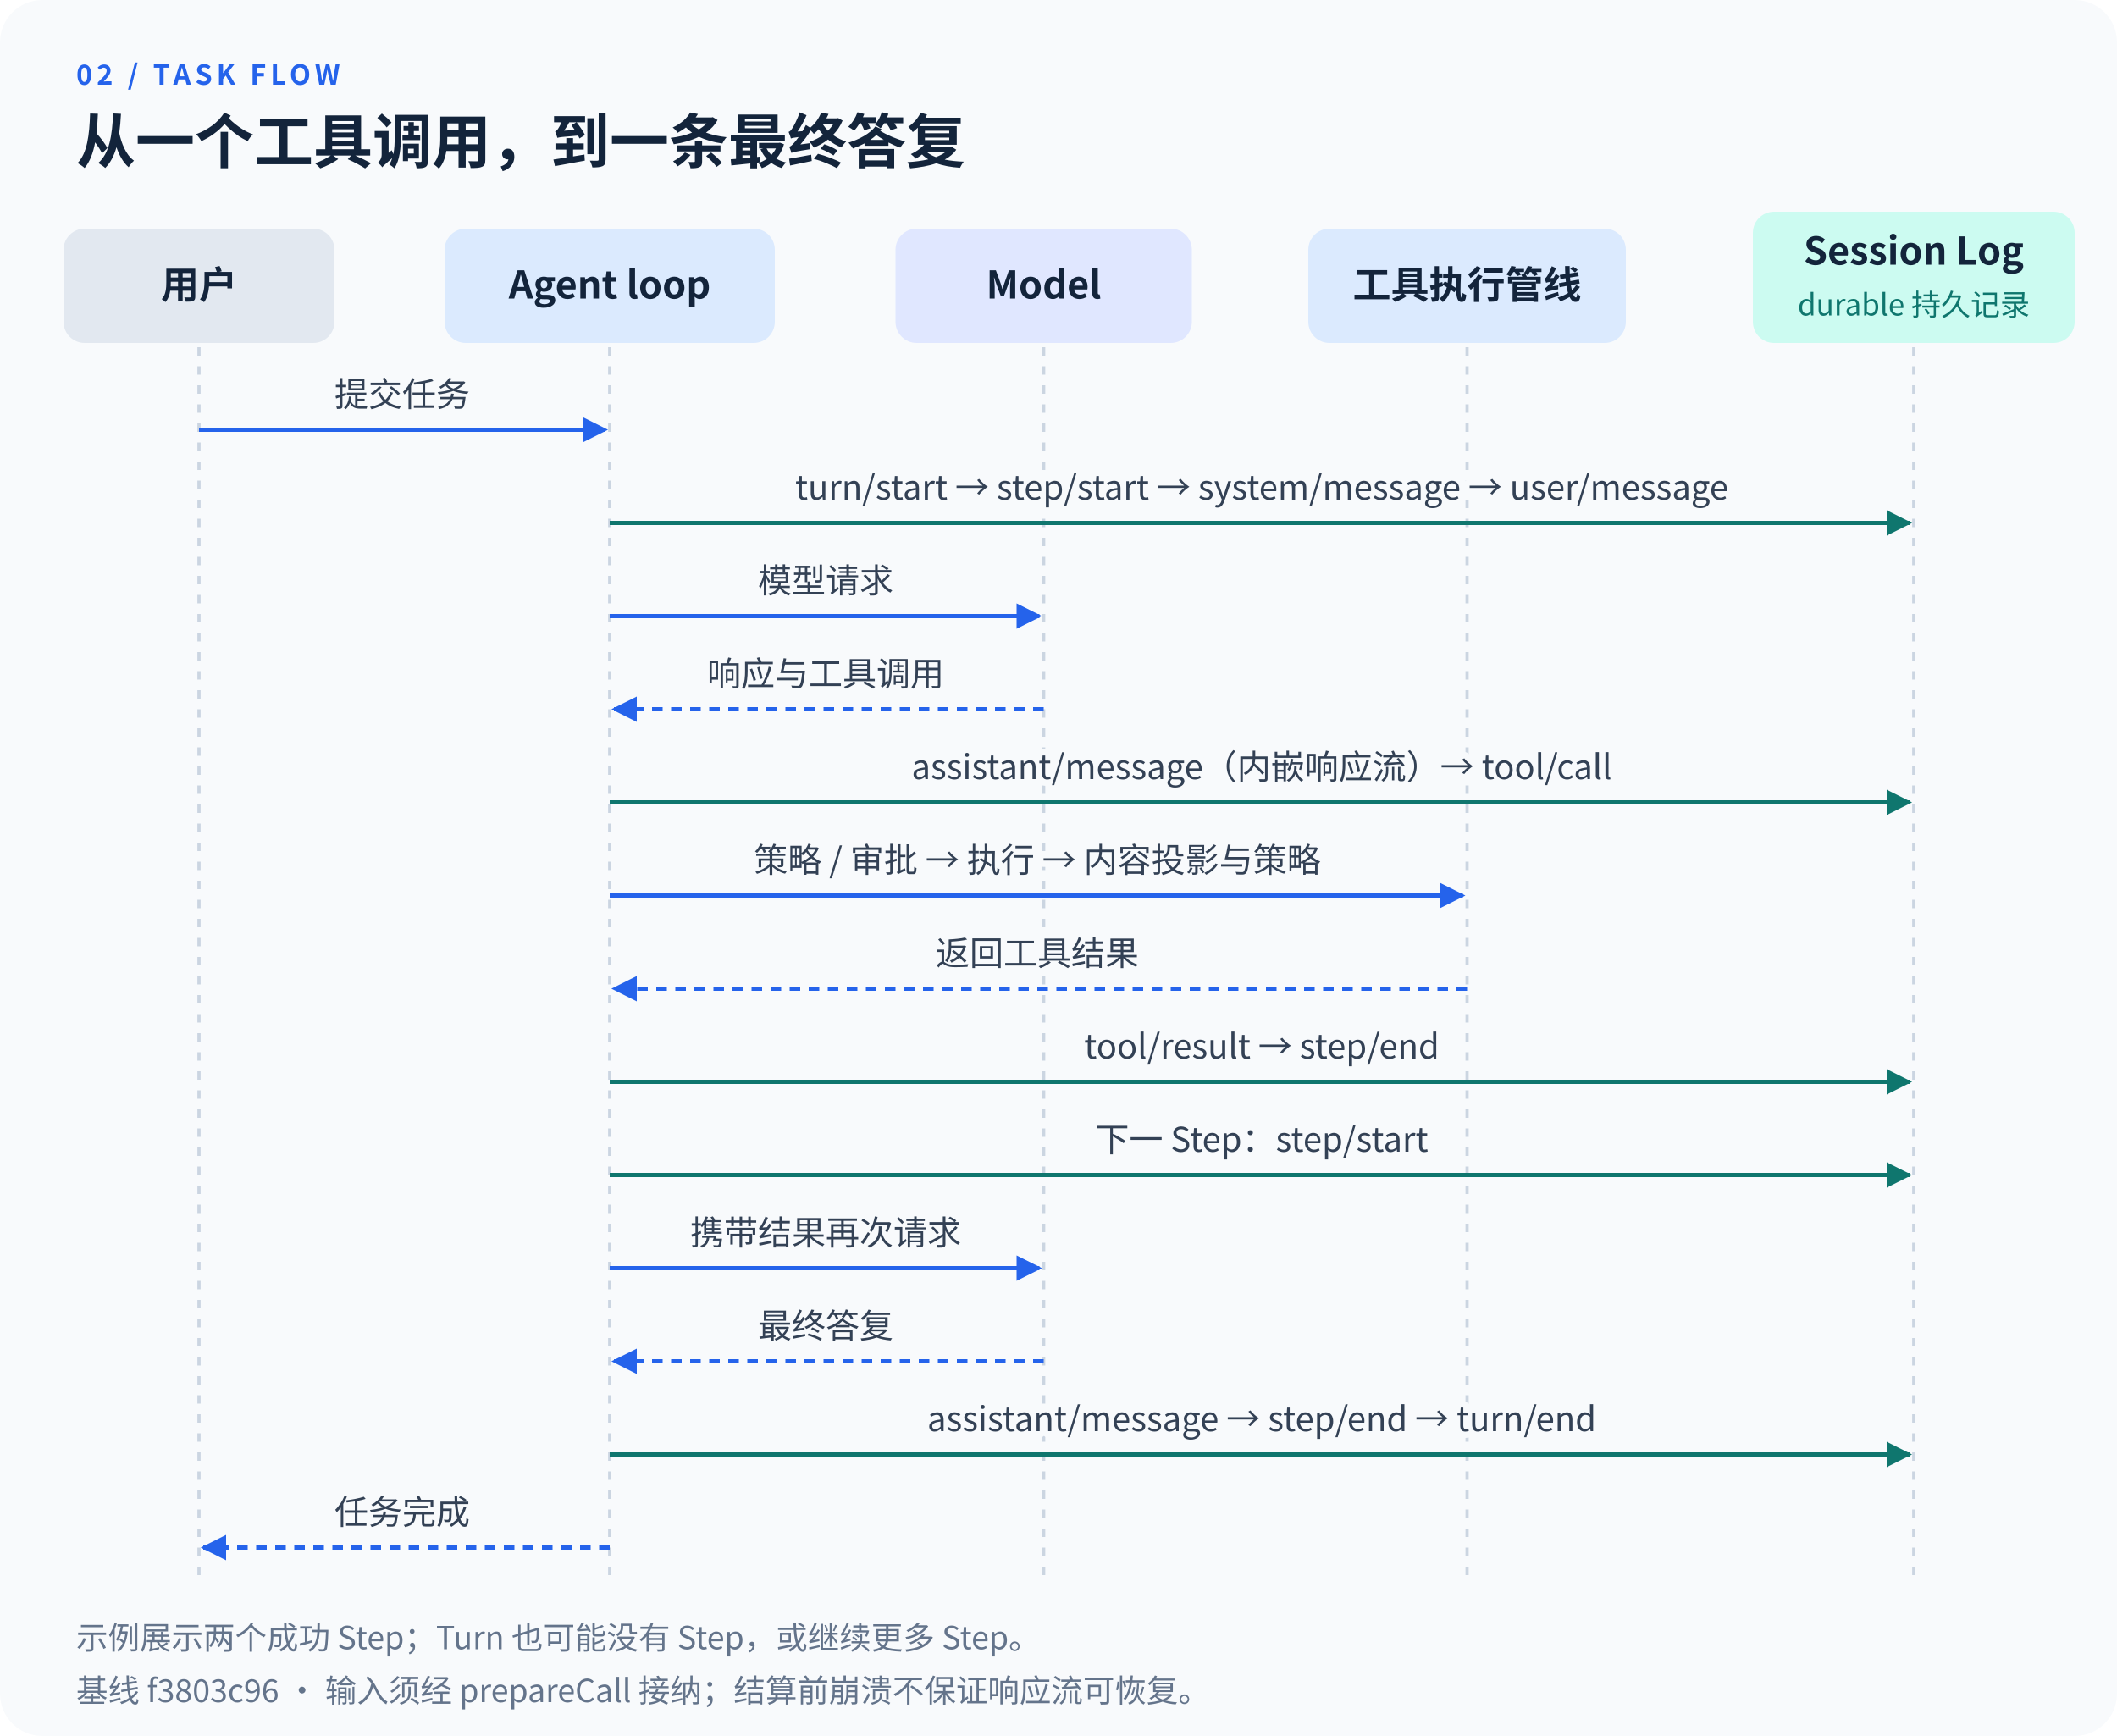
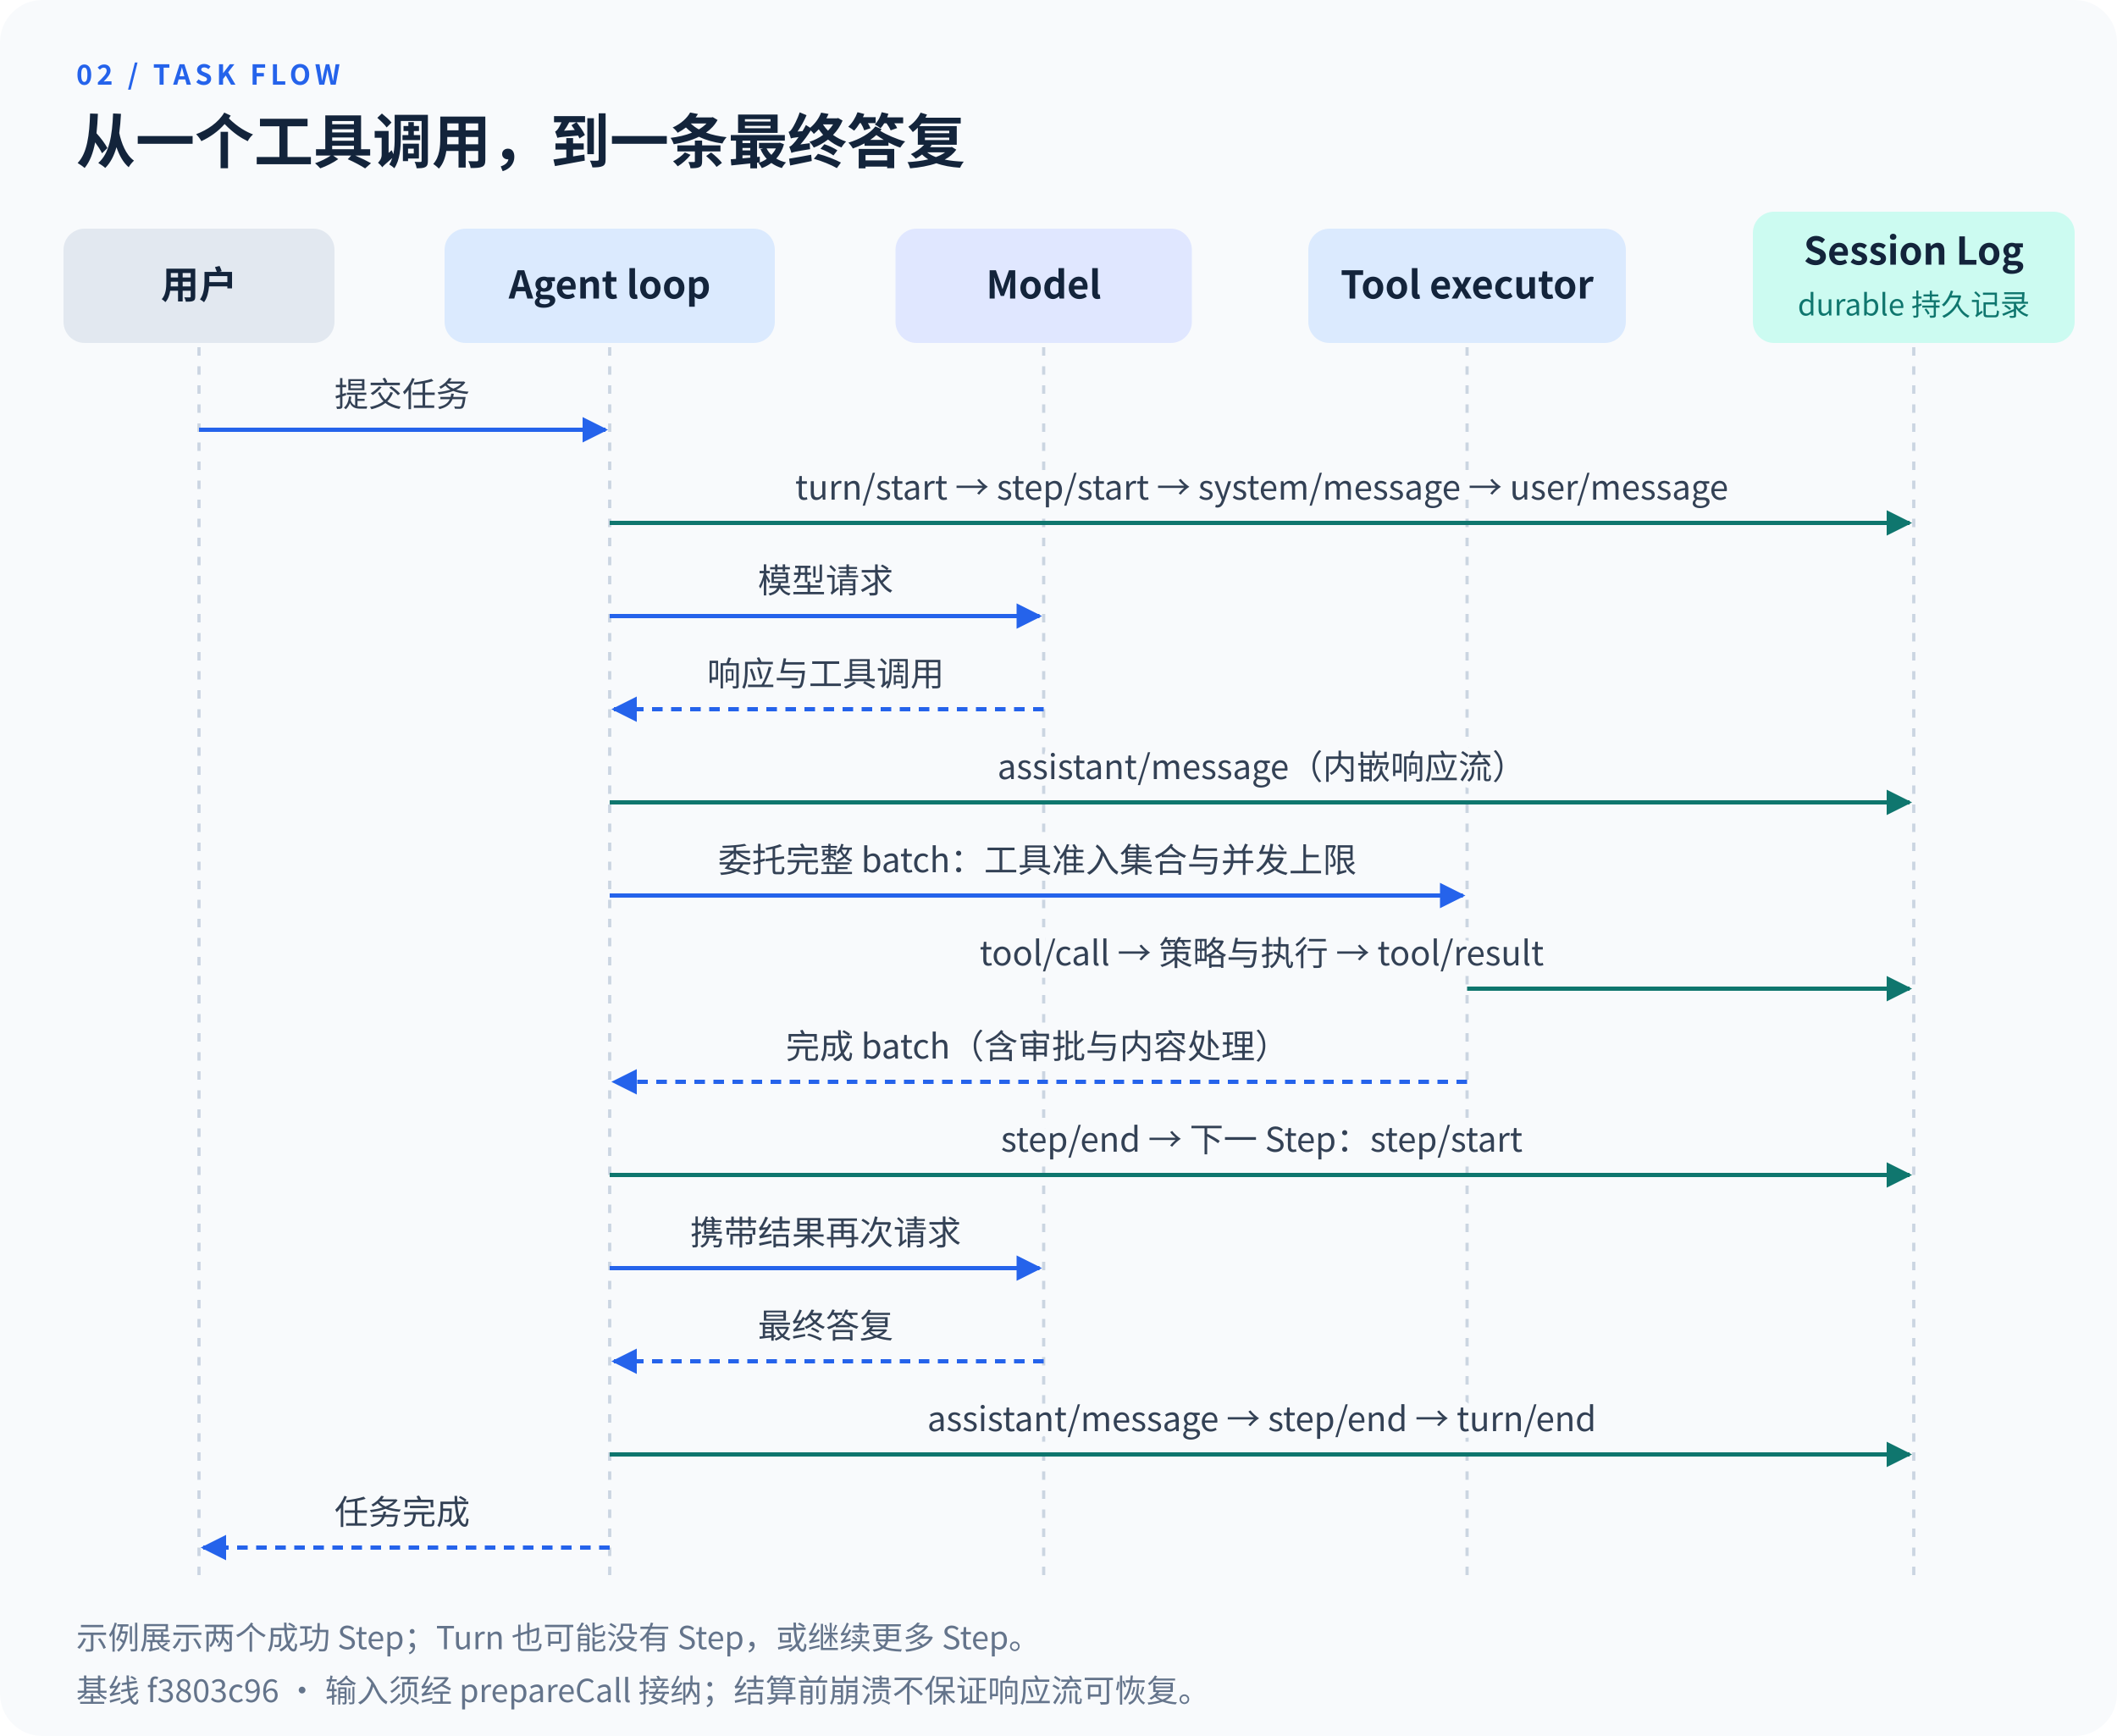
<svg xmlns="http://www.w3.org/2000/svg" width="1000" height="820" viewBox="0 0 1000 820" role="img" aria-labelledby="title desc">
  <defs>
    <marker id="arrow" viewBox="0 0 10 10" refX="9" refY="5" markerWidth="6" markerHeight="6" orient="auto">
      <path d="M 0 0 L 10 5 L 0 10 z" fill="#2563eb" />
    </marker>
    <marker id="log-arrow" viewBox="0 0 10 10" refX="9" refY="5" markerWidth="6" markerHeight="6" orient="auto">
      <path d="M 0 0 L 10 5 L 0 10 z" fill="#0f766e" />
    </marker>
    <style>
      text { font-family: -apple-system, BlinkMacSystemFont, 'Segoe UI', 'PingFang SC', 'Noto Sans CJK SC', sans-serif; }
      .title { font-size: 28px; font-weight: 700; fill: #13243b; }
      .label { font-size: 18px; font-weight: 600; fill: #13243b; }
      .body { font-size: 16px; fill: #334155; paint-order: stroke; stroke: #f8fafc; stroke-width: 6; stroke-linejoin: round; }
      .note { font-size: 15px; fill: #64748b; }
      .line { fill: none; stroke: #2563eb; stroke-width: 2; marker-end: url(#arrow); }
      .reply { stroke-dasharray: 5 4; }
      .log { fill: none; stroke: #0f766e; stroke-width: 2; marker-end: url(#log-arrow); }
    </style>
  </defs>
  <rect width="1000" height="820" rx="20" fill="#f8fafc" />
  <text x="36" y="40" font-size="13" font-weight="700" letter-spacing="2" fill="#2563eb">02 / TASK FLOW</text>
  <text x="36" y="77" class="title">从一个工具调用，到一条最终答复</text>
  <rect x="30" y="108" width="128" height="54" rx="10" fill="#e2e8f0" />
  <text x="94" y="141" text-anchor="middle" class="label">用户</text>
  <rect x="210" y="108" width="156" height="54" rx="10" fill="#dbeafe" />
  <text x="288" y="141" text-anchor="middle" class="label">Agent loop</text>
  <rect x="423" y="108" width="140" height="54" rx="10" fill="#e0e7ff" />
  <text x="493" y="141" text-anchor="middle" class="label">Model</text>
  <rect x="618" y="108" width="150" height="54" rx="10" fill="#dbeafe" />
-   <text x="693" y="141" text-anchor="middle" class="label">工具执行管线</text>
+   <text x="693" y="141" text-anchor="middle" class="label">Tool executor</text>
  <rect x="828" y="100" width="152" height="62" rx="10" fill="#ccfbf1" />
  <text x="904" y="125" text-anchor="middle" class="label">Session Log</text>
  <text x="904" y="149" text-anchor="middle" font-size="14" fill="#0f766e">durable 持久记录</text>
  <g stroke="#cbd5e1" stroke-width="1.5" stroke-dasharray="4 5">
    <path d="M 94 164 V 748" />
    <path d="M 288 164 V 748" />
    <path d="M 493 164 V 748" />
    <path d="M 693 164 V 748" />
    <path d="M 904 164 V 748" />
  </g>
  <path d="M 94 203 H 286" class="line" />
  <text x="190" y="192" text-anchor="middle" class="body">提交任务</text>
  <path d="M 288 247 H 902" class="log" />
  <text x="596" y="236" text-anchor="middle" class="body">turn/start → step/start → system/message → user/message</text>
  <path d="M 288 291 H 491" class="line" />
  <text x="390" y="280" text-anchor="middle" class="body">模型请求</text>
  <path d="M 493 335 H 290" class="line reply" />
  <text x="390" y="324" text-anchor="middle" class="body">响应与工具调用</text>
  <path d="M 288 379 H 902" class="log" />
-   <text x="596" y="368" text-anchor="middle" class="body">assistant/message（内嵌响应流）→ tool/call</text>
+   <text x="596" y="368" text-anchor="middle" class="body">assistant/message（内嵌响应流）</text>
  <path d="M 288 423 H 691" class="line" />
-   <text x="490" y="412" text-anchor="middle" class="body">策略 / 审批 → 执行 → 内容投影与策略</text>
-   <path d="M 693 467 H 290" class="line reply" />
-   <text x="490" y="456" text-anchor="middle" class="body">返回工具结果</text>
-   <path d="M 288 511 H 902" class="log" />
-   <text x="596" y="500" text-anchor="middle" class="body">tool/result → step/end</text>
+   <text x="490" y="412" text-anchor="middle" class="body">委托完整 batch：工具准入集合与并发上限</text>
+   <path d="M 693 467 H 902" class="log" />
+   <text x="596" y="456" text-anchor="middle" class="body">tool/call → 策略与执行 → tool/result</text>
+   <path d="M 693 511 H 290" class="line reply" />
+   <text x="490" y="500" text-anchor="middle" class="body">完成 batch（含审批与内容处理）</text>
  <path d="M 288 555 H 902" class="log" />
-   <text x="596" y="544" text-anchor="middle" class="body">下一 Step：step/start</text>
+   <text x="596" y="544" text-anchor="middle" class="body">step/end → 下一 Step：step/start</text>
  <path d="M 288 599 H 491" class="line" />
  <text x="390" y="588" text-anchor="middle" class="body">携带结果再次请求</text>
  <path d="M 493 643 H 290" class="line reply" />
  <text x="390" y="632" text-anchor="middle" class="body">最终答复</text>
  <path d="M 288 687 H 902" class="log" />
  <text x="596" y="676" text-anchor="middle" class="body">assistant/message → step/end → turn/end</text>
  <path d="M 288 731 H 96" class="line reply" />
  <text x="190" y="720" text-anchor="middle" class="body">任务完成</text>
  <text x="36" y="779" class="note">示例展示两个成功 Step；Turn 也可能没有 Step，或继续更多 Step。</text>
  <text x="36" y="804" class="note">基线 f3803c96 · 输入须经 prepareCall 接纳；结算前崩溃不保证响应流可恢复。</text>
</svg>
